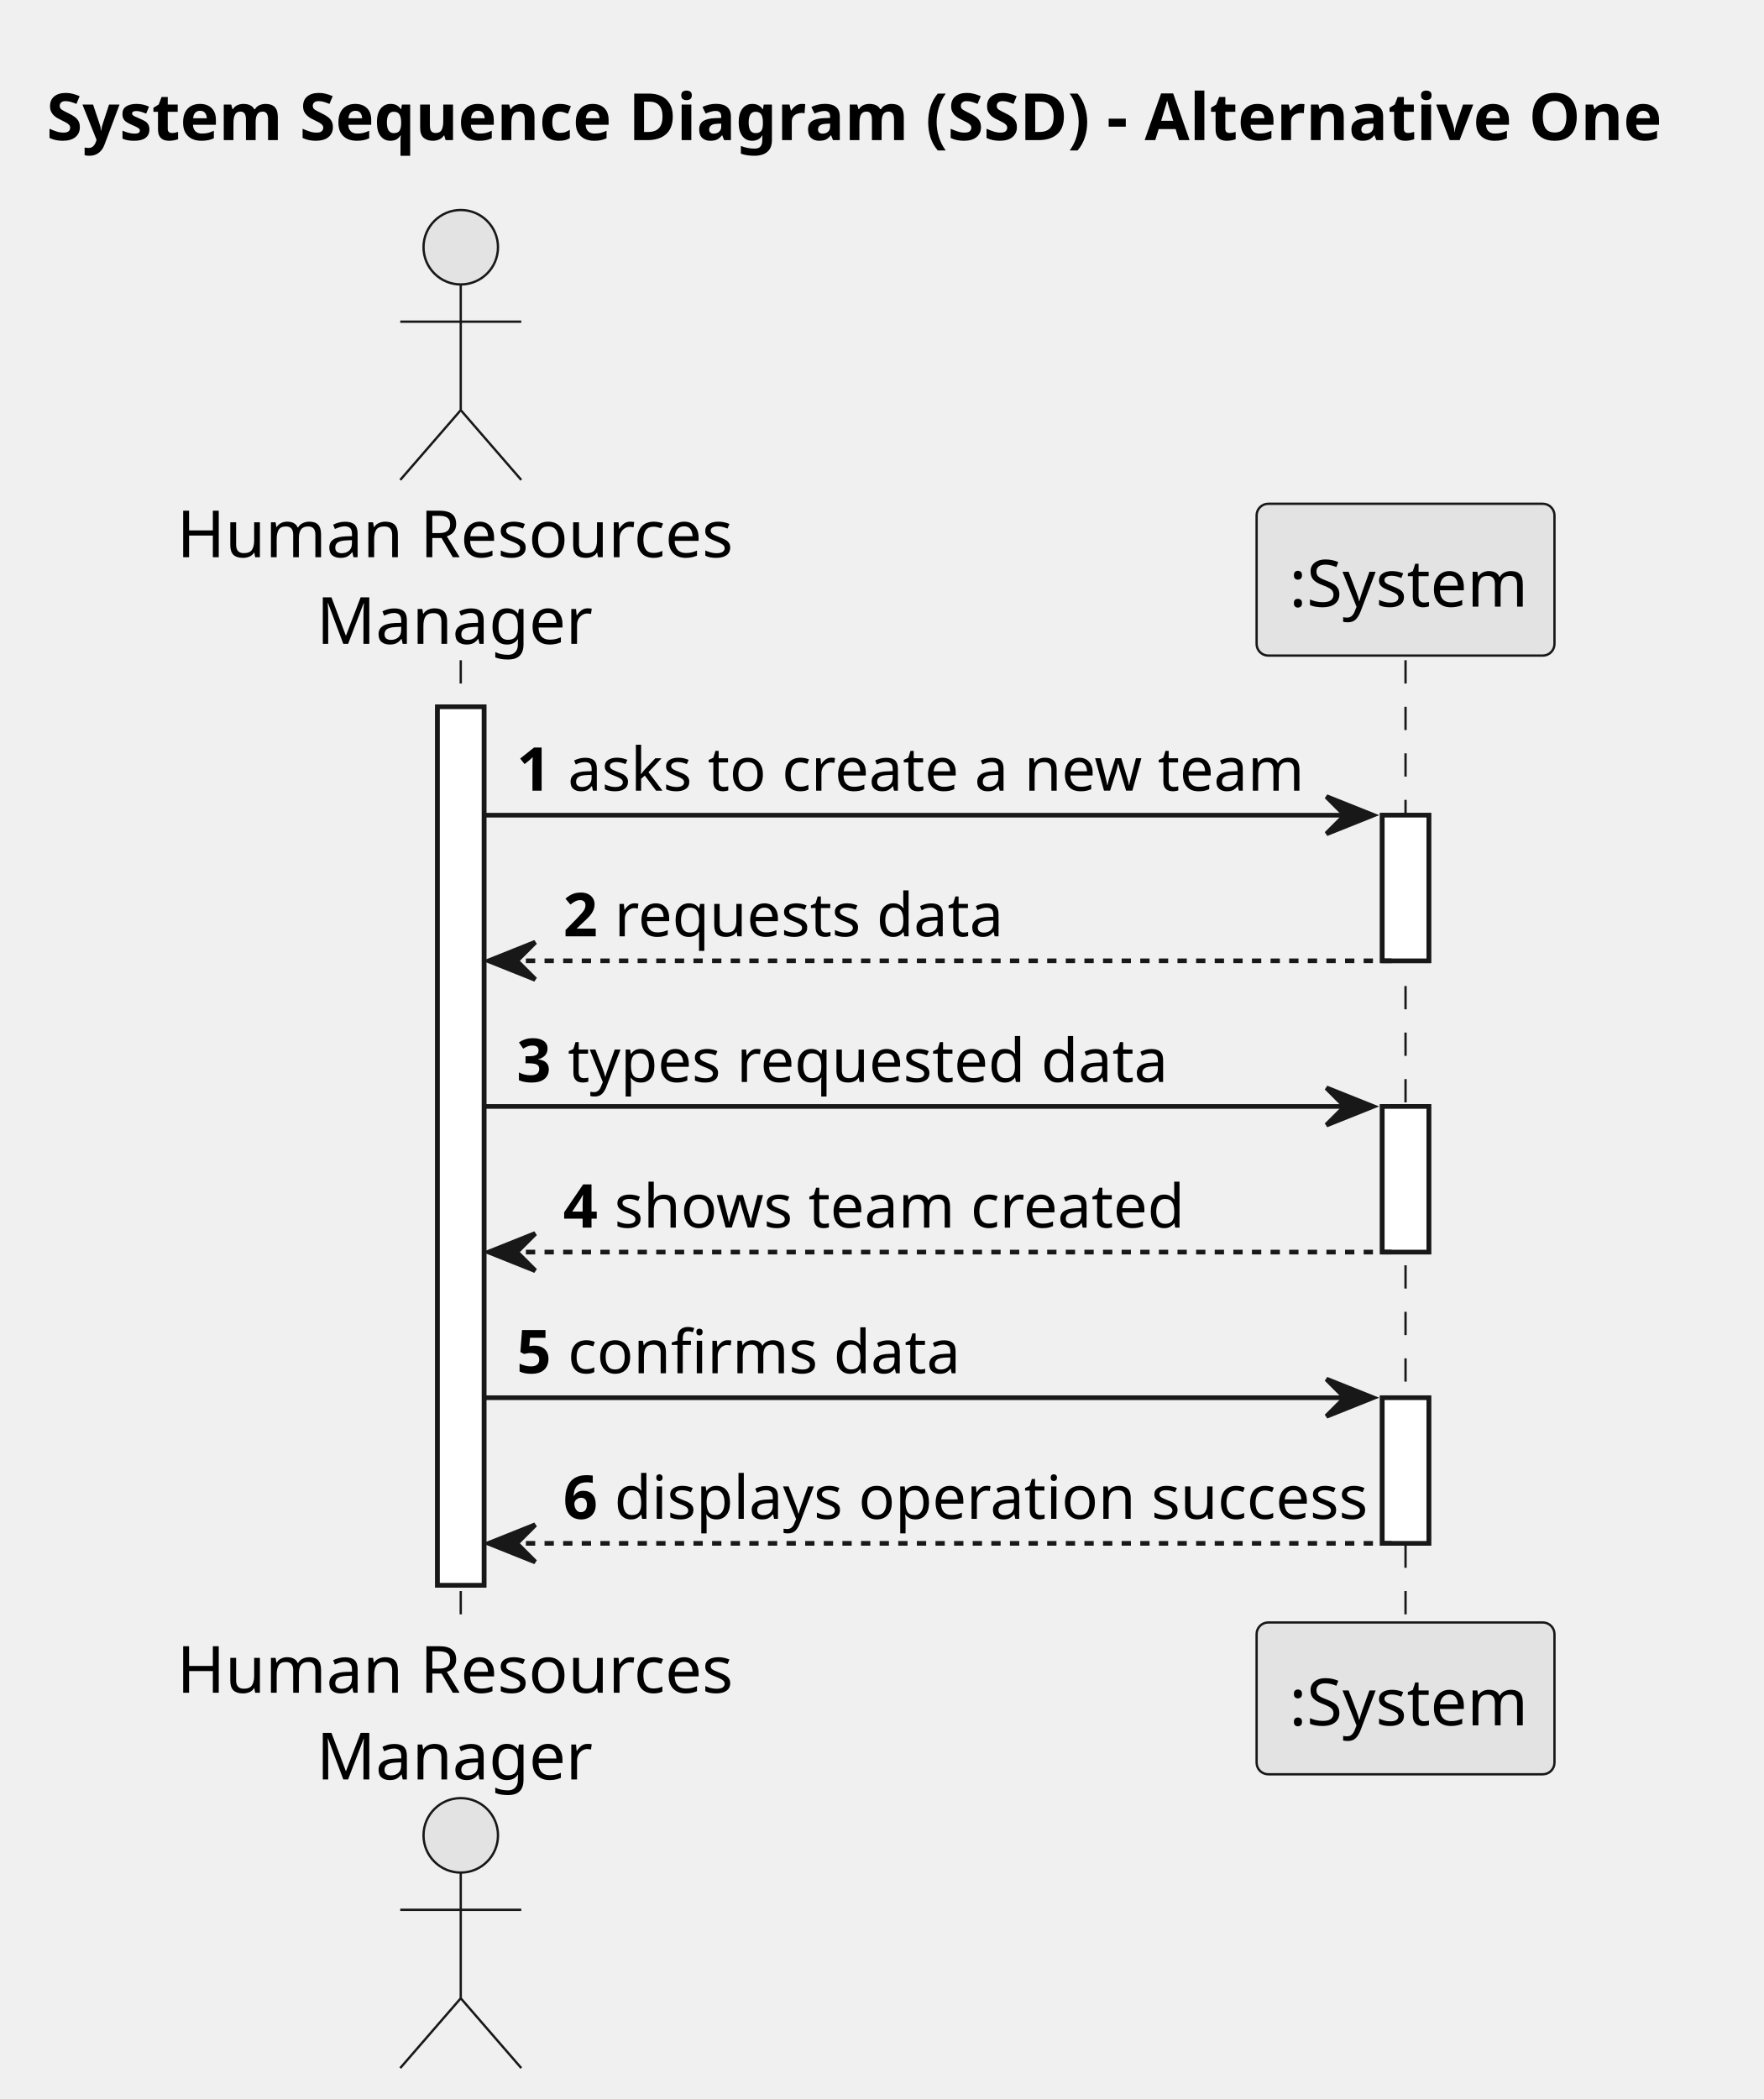
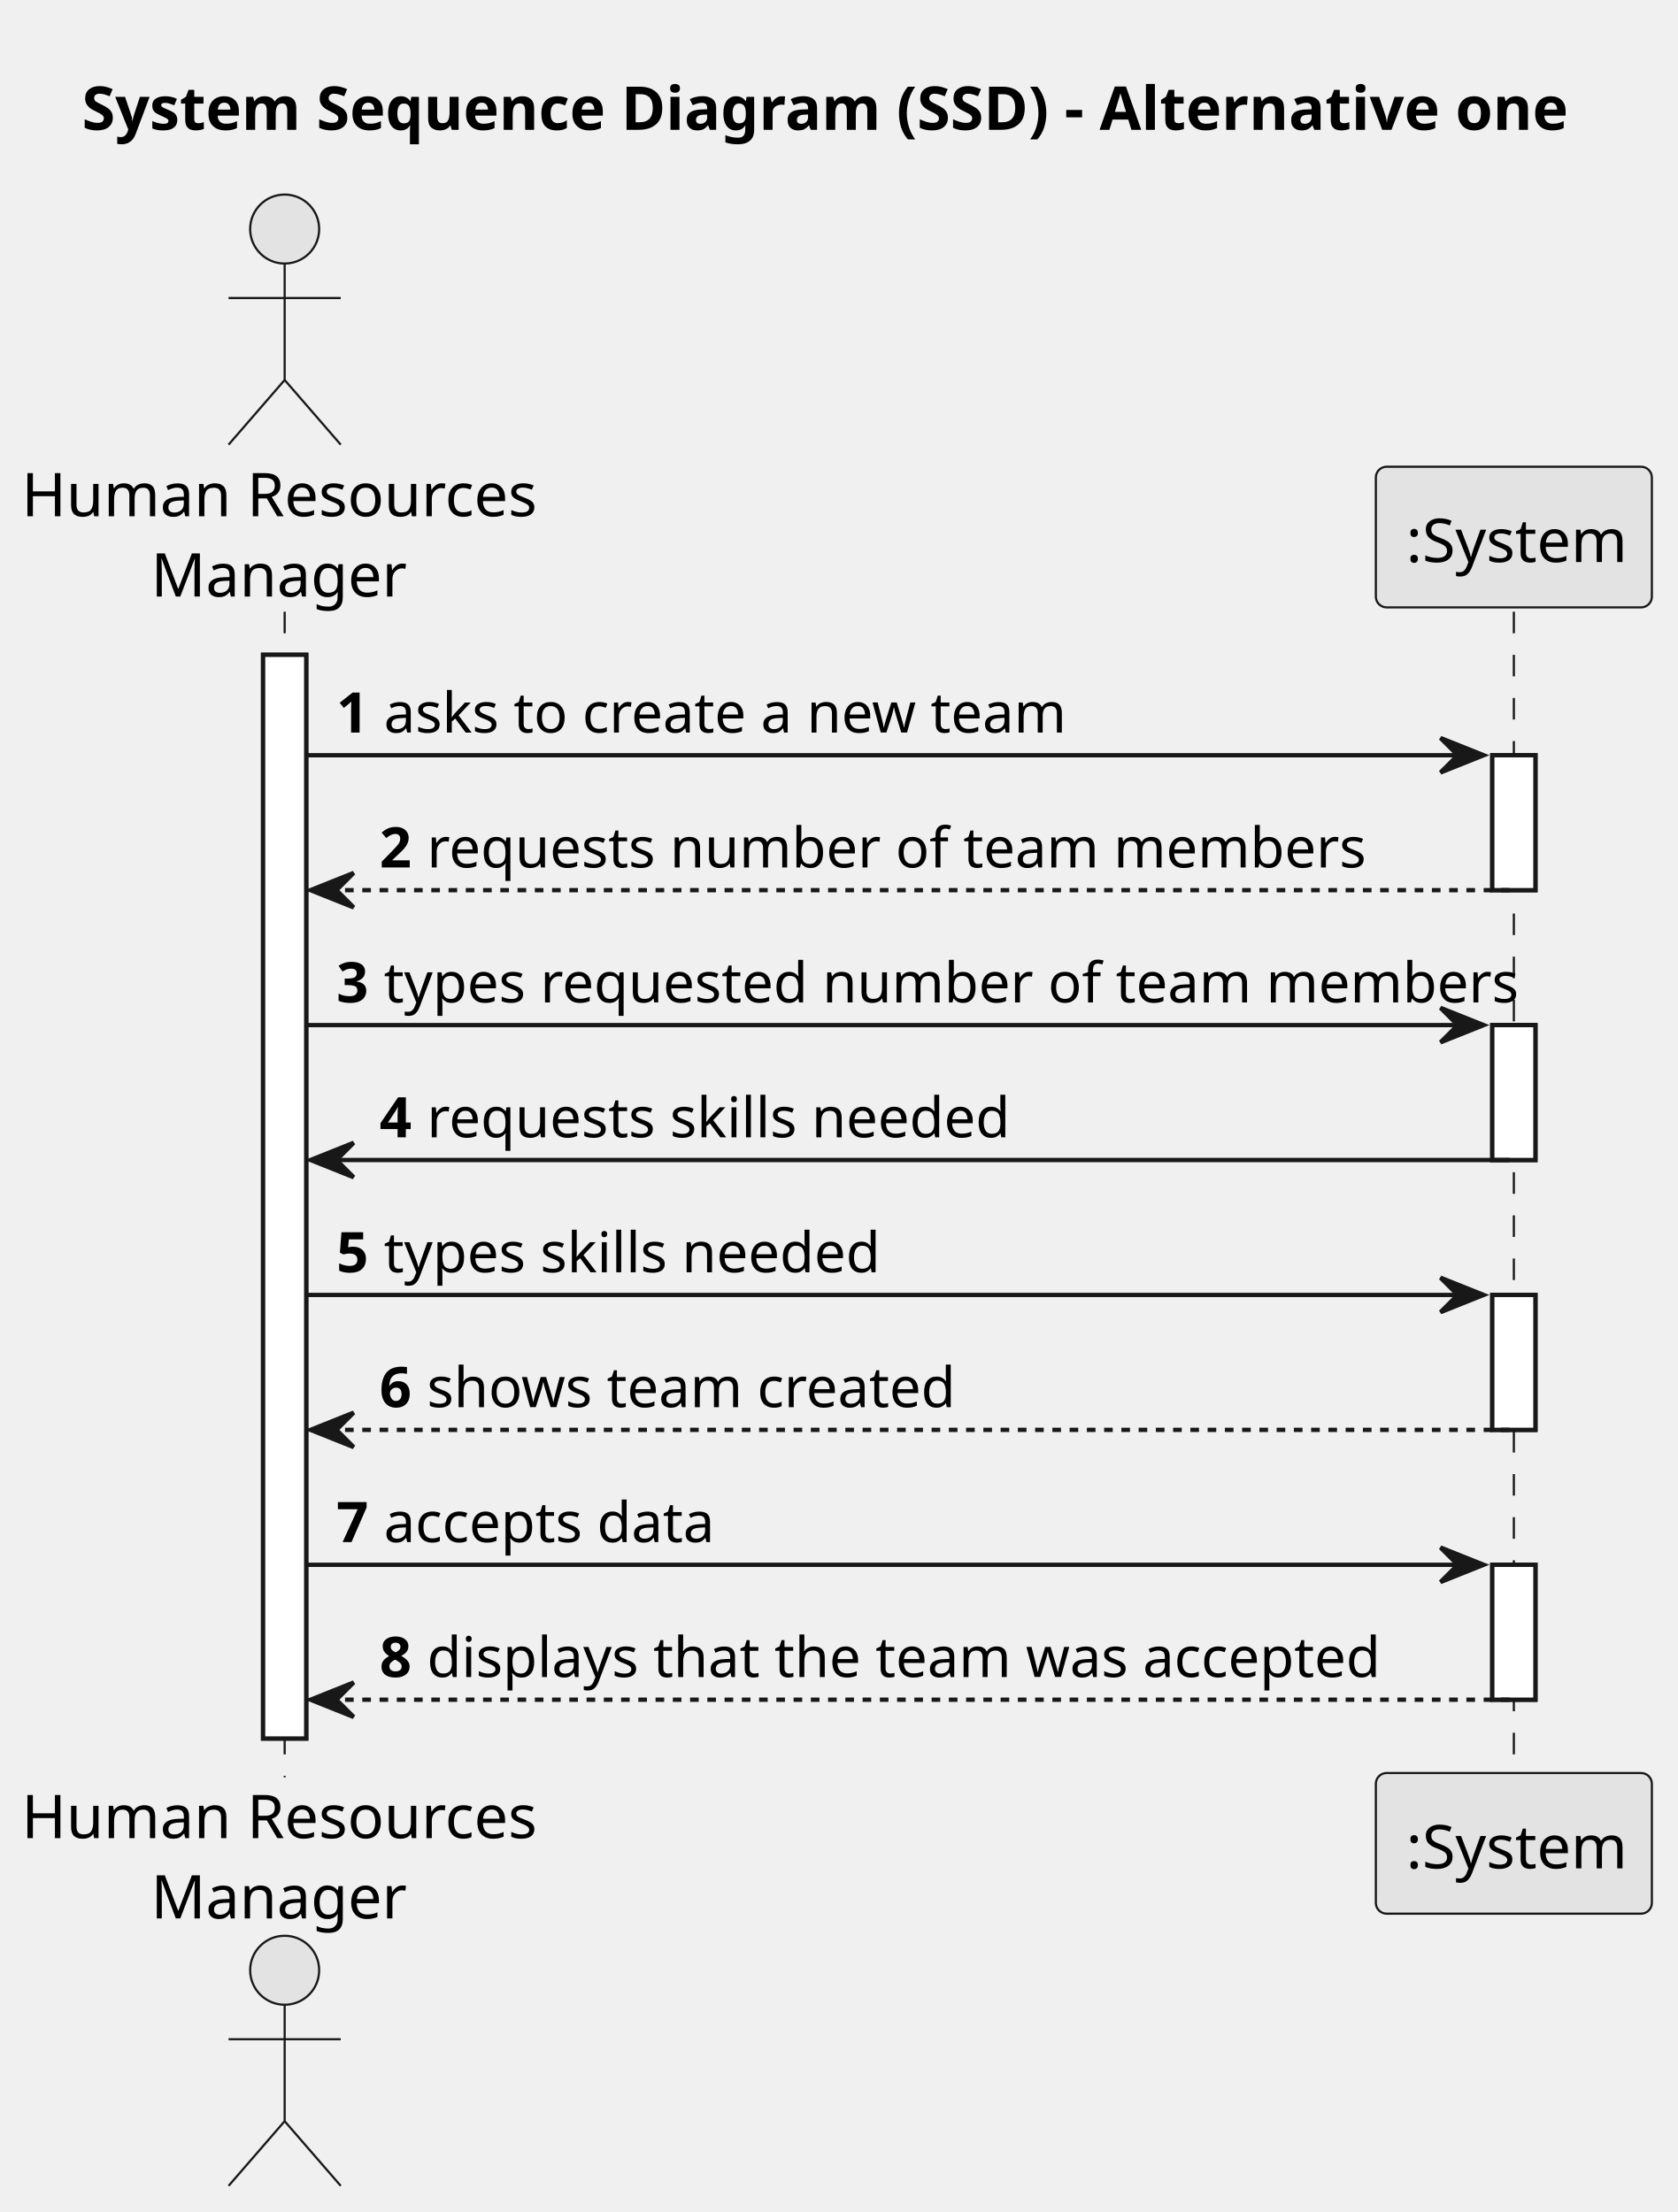
- <svg xmlns="http://www.w3.org/2000/svg" contentStyleType="text/css" height="451px" preserveAspectRatio="none" style="width:379px;height:451px;background:#FFFFFF;" version="1.1" viewBox="0 0 379 451" width="379px" zoomAndPan="magnify">
+ <svg xmlns="http://www.w3.org/2000/svg" contentStyleType="text/css" height="513px" preserveAspectRatio="none" style="width:389px;height:513px;background:#FFFFFF;" version="1.1" viewBox="0 0 389 513" width="389px" zoomAndPan="magnify">
  <defs />
  <g>
-     <text fill="#000000" font-family="sans-serif" font-size="14" font-weight="bold" lengthAdjust="spacing" textLength="351" x="10" y="30.107">System Sequence Diagram (SSD) - Alternative One</text>
-     <rect fill="#FFFFFF" height="188.746" style="stroke:#181818;stroke-width:1.0;" width="10" x="94" y="151.863" />
-     <rect fill="#FFFFFF" height="31.291" style="stroke:#181818;stroke-width:1.0;" width="10" x="297" y="175.154" />
-     <rect fill="#FFFFFF" height="31.291" style="stroke:#181818;stroke-width:1.0;" width="10" x="297" y="237.736" />
-     <rect fill="#FFFFFF" height="31.291" style="stroke:#181818;stroke-width:1.0;" width="10" x="297" y="300.318" />
-     <line style="stroke:#181818;stroke-width:0.5;stroke-dasharray:5.0,5.0;" x1="99" x2="99" y1="141.863" y2="349.609" />
-     <line style="stroke:#181818;stroke-width:0.5;stroke-dasharray:5.0,5.0;" x1="302" x2="302" y1="141.863" y2="349.609" />
-     <text fill="#000000" font-family="sans-serif" font-size="14" lengthAdjust="spacing" textLength="116" x="38" y="119.728">Human Resources</text>
-     <text fill="#000000" font-family="sans-serif" font-size="14" lengthAdjust="spacing" textLength="56" x="68" y="138.35">Manager</text>
-     <ellipse cx="99" cy="53.121" fill="#E3E3E3" rx="8" ry="8" style="stroke:#181818;stroke-width:0.5;" />
-     <path d="M99,61.121 L99,88.121 M86,69.121 L112,69.121 M99,88.121 L86,103.121 M99,88.121 L112,103.121 " fill="none" style="stroke:#181818;stroke-width:0.5;" />
-     <text fill="#000000" font-family="sans-serif" font-size="14" lengthAdjust="spacing" textLength="116" x="38" y="363.717">Human Resources</text>
-     <text fill="#000000" font-family="sans-serif" font-size="14" lengthAdjust="spacing" textLength="56" x="68" y="382.338">Manager</text>
-     <ellipse cx="99" cy="394.352" fill="#E3E3E3" rx="8" ry="8" style="stroke:#181818;stroke-width:0.5;" />
-     <path d="M99,402.352 L99,429.352 M86,410.352 L112,410.352 M99,429.352 L86,444.352 M99,429.352 L112,444.352 " fill="none" style="stroke:#181818;stroke-width:0.5;" />
-     <rect fill="#E3E3E3" height="32.621" rx="2.5" ry="2.5" style="stroke:#181818;stroke-width:0.5;" width="64" x="270" y="108.242" />
-     <text fill="#000000" font-family="sans-serif" font-size="14" lengthAdjust="spacing" textLength="50" x="277" y="130.35">:System</text>
-     <rect fill="#E3E3E3" height="32.621" rx="2.5" ry="2.5" style="stroke:#181818;stroke-width:0.5;" width="64" x="270" y="348.609" />
-     <text fill="#000000" font-family="sans-serif" font-size="14" lengthAdjust="spacing" textLength="50" x="277" y="370.717">:System</text>
-     <rect fill="#FFFFFF" height="188.746" style="stroke:#181818;stroke-width:1.0;" width="10" x="94" y="151.863" />
-     <rect fill="#FFFFFF" height="31.291" style="stroke:#181818;stroke-width:1.0;" width="10" x="297" y="175.154" />
-     <rect fill="#FFFFFF" height="31.291" style="stroke:#181818;stroke-width:1.0;" width="10" x="297" y="237.736" />
-     <rect fill="#FFFFFF" height="31.291" style="stroke:#181818;stroke-width:1.0;" width="10" x="297" y="300.318" />
-     <polygon fill="#181818" points="285,171.154,295,175.154,285,179.154,289,175.154" style="stroke:#181818;stroke-width:1.0;" />
-     <line style="stroke:#181818;stroke-width:1.0;" x1="104" x2="291" y1="175.154" y2="175.154" />
-     <text fill="#000000" font-family="sans-serif" font-size="13" font-weight="bold" lengthAdjust="spacing" textLength="7" x="111" y="169.892">1</text>
-     <text fill="#000000" font-family="sans-serif" font-size="13" lengthAdjust="spacing" textLength="154" x="122" y="169.892">asks to create a new team</text>
-     <polygon fill="#181818" points="115,202.445,105,206.445,115,210.445,111,206.445" style="stroke:#181818;stroke-width:1.0;" />
-     <line style="stroke:#181818;stroke-width:1.0;stroke-dasharray:2.0,2.0;" x1="109" x2="301" y1="206.445" y2="206.445" />
-     <text fill="#000000" font-family="sans-serif" font-size="13" font-weight="bold" lengthAdjust="spacing" textLength="7" x="121" y="201.183">2</text>
-     <text fill="#000000" font-family="sans-serif" font-size="13" lengthAdjust="spacing" textLength="79" x="132" y="201.183">requests data</text>
-     <polygon fill="#181818" points="285,233.736,295,237.736,285,241.736,289,237.736" style="stroke:#181818;stroke-width:1.0;" />
-     <line style="stroke:#181818;stroke-width:1.0;" x1="104" x2="291" y1="237.736" y2="237.736" />
-     <text fill="#000000" font-family="sans-serif" font-size="13" font-weight="bold" lengthAdjust="spacing" textLength="7" x="111" y="232.474">3</text>
-     <text fill="#000000" font-family="sans-serif" font-size="13" lengthAdjust="spacing" textLength="122" x="122" y="232.474">types requested data</text>
-     <polygon fill="#181818" points="115,265.027,105,269.027,115,273.027,111,269.027" style="stroke:#181818;stroke-width:1.0;" />
-     <line style="stroke:#181818;stroke-width:1.0;stroke-dasharray:2.0,2.0;" x1="109" x2="301" y1="269.027" y2="269.027" />
-     <text fill="#000000" font-family="sans-serif" font-size="13" font-weight="bold" lengthAdjust="spacing" textLength="7" x="121" y="263.765">4</text>
-     <text fill="#000000" font-family="sans-serif" font-size="13" lengthAdjust="spacing" textLength="117" x="132" y="263.765">shows team created</text>
-     <polygon fill="#181818" points="285,296.318,295,300.318,285,304.318,289,300.318" style="stroke:#181818;stroke-width:1.0;" />
-     <line style="stroke:#181818;stroke-width:1.0;" x1="104" x2="291" y1="300.318" y2="300.318" />
-     <text fill="#000000" font-family="sans-serif" font-size="13" font-weight="bold" lengthAdjust="spacing" textLength="7" x="111" y="295.056">5</text>
-     <text fill="#000000" font-family="sans-serif" font-size="13" lengthAdjust="spacing" textLength="78" x="122" y="295.056">confirms data</text>
-     <polygon fill="#181818" points="115,327.609,105,331.609,115,335.609,111,331.609" style="stroke:#181818;stroke-width:1.0;" />
-     <line style="stroke:#181818;stroke-width:1.0;stroke-dasharray:2.0,2.0;" x1="109" x2="301" y1="331.609" y2="331.609" />
-     <text fill="#000000" font-family="sans-serif" font-size="13" font-weight="bold" lengthAdjust="spacing" textLength="7" x="121" y="326.347">6</text>
-     <text fill="#000000" font-family="sans-serif" font-size="13" lengthAdjust="spacing" textLength="158" x="132" y="326.347">displays operation success</text>
+     <text fill="#000000" font-family="sans-serif" font-size="14" font-weight="bold" lengthAdjust="spacing" textLength="349" x="19" y="30.107">System Sequence Diagram (SSD) - Alternative one</text>
+     <rect fill="#FFFFFF" height="251.328" style="stroke:#181818;stroke-width:1.0;" width="10" x="61" y="151.863" />
+     <rect fill="#FFFFFF" height="31.291" style="stroke:#181818;stroke-width:1.0;" width="10" x="346" y="175.154" />
+     <rect fill="#FFFFFF" height="31.291" style="stroke:#181818;stroke-width:1.0;" width="10" x="346" y="237.736" />
+     <rect fill="#FFFFFF" height="31.291" style="stroke:#181818;stroke-width:1.0;" width="10" x="346" y="300.318" />
+     <rect fill="#FFFFFF" height="31.291" style="stroke:#181818;stroke-width:1.0;" width="10" x="346" y="362.9" />
+     <line style="stroke:#181818;stroke-width:0.5;stroke-dasharray:5.0,5.0;" x1="66" x2="66" y1="141.863" y2="412.191" />
+     <line style="stroke:#181818;stroke-width:0.5;stroke-dasharray:5.0,5.0;" x1="351" x2="351" y1="141.863" y2="412.191" />
+     <text fill="#000000" font-family="sans-serif" font-size="14" lengthAdjust="spacing" textLength="116" x="5" y="119.728">Human Resources</text>
+     <text fill="#000000" font-family="sans-serif" font-size="14" lengthAdjust="spacing" textLength="56" x="35" y="138.35">Manager</text>
+     <ellipse cx="66" cy="53.121" fill="#E3E3E3" rx="8" ry="8" style="stroke:#181818;stroke-width:0.5;" />
+     <path d="M66,61.121 L66,88.121 M53,69.121 L79,69.121 M66,88.121 L53,103.121 M66,88.121 L79,103.121 " fill="none" style="stroke:#181818;stroke-width:0.5;" />
+     <text fill="#000000" font-family="sans-serif" font-size="14" lengthAdjust="spacing" textLength="116" x="5" y="426.299">Human Resources</text>
+     <text fill="#000000" font-family="sans-serif" font-size="14" lengthAdjust="spacing" textLength="56" x="35" y="444.92">Manager</text>
+     <ellipse cx="66" cy="456.934" fill="#E3E3E3" rx="8" ry="8" style="stroke:#181818;stroke-width:0.5;" />
+     <path d="M66,464.934 L66,491.934 M53,472.934 L79,472.934 M66,491.934 L53,506.934 M66,491.934 L79,506.934 " fill="none" style="stroke:#181818;stroke-width:0.5;" />
+     <rect fill="#E3E3E3" height="32.621" rx="2.5" ry="2.5" style="stroke:#181818;stroke-width:0.5;" width="64" x="319" y="108.242" />
+     <text fill="#000000" font-family="sans-serif" font-size="14" lengthAdjust="spacing" textLength="50" x="326" y="130.35">:System</text>
+     <rect fill="#E3E3E3" height="32.621" rx="2.5" ry="2.5" style="stroke:#181818;stroke-width:0.5;" width="64" x="319" y="411.191" />
+     <text fill="#000000" font-family="sans-serif" font-size="14" lengthAdjust="spacing" textLength="50" x="326" y="433.299">:System</text>
+     <rect fill="#FFFFFF" height="251.328" style="stroke:#181818;stroke-width:1.0;" width="10" x="61" y="151.863" />
+     <rect fill="#FFFFFF" height="31.291" style="stroke:#181818;stroke-width:1.0;" width="10" x="346" y="175.154" />
+     <rect fill="#FFFFFF" height="31.291" style="stroke:#181818;stroke-width:1.0;" width="10" x="346" y="237.736" />
+     <rect fill="#FFFFFF" height="31.291" style="stroke:#181818;stroke-width:1.0;" width="10" x="346" y="300.318" />
+     <rect fill="#FFFFFF" height="31.291" style="stroke:#181818;stroke-width:1.0;" width="10" x="346" y="362.9" />
+     <polygon fill="#181818" points="334,171.154,344,175.154,334,179.154,338,175.154" style="stroke:#181818;stroke-width:1.0;" />
+     <line style="stroke:#181818;stroke-width:1.0;" x1="71" x2="340" y1="175.154" y2="175.154" />
+     <text fill="#000000" font-family="sans-serif" font-size="13" font-weight="bold" lengthAdjust="spacing" textLength="7" x="78" y="169.892">1</text>
+     <text fill="#000000" font-family="sans-serif" font-size="13" lengthAdjust="spacing" textLength="154" x="89" y="169.892">asks to create a new team</text>
+     <polygon fill="#181818" points="82,202.445,72,206.445,82,210.445,78,206.445" style="stroke:#181818;stroke-width:1.0;" />
+     <line style="stroke:#181818;stroke-width:1.0;stroke-dasharray:2.0,2.0;" x1="76" x2="350" y1="206.445" y2="206.445" />
+     <text fill="#000000" font-family="sans-serif" font-size="13" font-weight="bold" lengthAdjust="spacing" textLength="7" x="88" y="201.183">2</text>
+     <text fill="#000000" font-family="sans-serif" font-size="13" lengthAdjust="spacing" textLength="202" x="99" y="201.183">requests number of team members</text>
+     <polygon fill="#181818" points="334,233.736,344,237.736,334,241.736,338,237.736" style="stroke:#181818;stroke-width:1.0;" />
+     <line style="stroke:#181818;stroke-width:1.0;" x1="71" x2="340" y1="237.736" y2="237.736" />
+     <text fill="#000000" font-family="sans-serif" font-size="13" font-weight="bold" lengthAdjust="spacing" textLength="7" x="78" y="232.474">3</text>
+     <text fill="#000000" font-family="sans-serif" font-size="13" lengthAdjust="spacing" textLength="245" x="89" y="232.474">types requested number of team members</text>
+     <polygon fill="#181818" points="82,265.027,72,269.027,82,273.027,78,269.027" style="stroke:#181818;stroke-width:1.0;" />
+     <line style="stroke:#181818;stroke-width:1.0;" x1="76" x2="350" y1="269.027" y2="269.027" />
+     <text fill="#000000" font-family="sans-serif" font-size="13" font-weight="bold" lengthAdjust="spacing" textLength="7" x="88" y="263.765">4</text>
+     <text fill="#000000" font-family="sans-serif" font-size="13" lengthAdjust="spacing" textLength="130" x="99" y="263.765">requests skills needed</text>
+     <polygon fill="#181818" points="334,296.318,344,300.318,334,304.318,338,300.318" style="stroke:#181818;stroke-width:1.0;" />
+     <line style="stroke:#181818;stroke-width:1.0;" x1="71" x2="340" y1="300.318" y2="300.318" />
+     <text fill="#000000" font-family="sans-serif" font-size="13" font-weight="bold" lengthAdjust="spacing" textLength="7" x="78" y="295.056">5</text>
+     <text fill="#000000" font-family="sans-serif" font-size="13" lengthAdjust="spacing" textLength="112" x="89" y="295.056">types skills needed</text>
+     <polygon fill="#181818" points="82,327.609,72,331.609,82,335.609,78,331.609" style="stroke:#181818;stroke-width:1.0;" />
+     <line style="stroke:#181818;stroke-width:1.0;stroke-dasharray:2.0,2.0;" x1="76" x2="350" y1="331.609" y2="331.609" />
+     <text fill="#000000" font-family="sans-serif" font-size="13" font-weight="bold" lengthAdjust="spacing" textLength="7" x="88" y="326.347">6</text>
+     <text fill="#000000" font-family="sans-serif" font-size="13" lengthAdjust="spacing" textLength="117" x="99" y="326.347">shows team created</text>
+     <polygon fill="#181818" points="334,358.9,344,362.9,334,366.9,338,362.9" style="stroke:#181818;stroke-width:1.0;" />
+     <line style="stroke:#181818;stroke-width:1.0;" x1="71" x2="340" y1="362.9" y2="362.9" />
+     <text fill="#000000" font-family="sans-serif" font-size="13" font-weight="bold" lengthAdjust="spacing" textLength="7" x="78" y="357.638">7</text>
+     <text fill="#000000" font-family="sans-serif" font-size="13" lengthAdjust="spacing" textLength="75" x="89" y="357.638">accepts data</text>
+     <polygon fill="#181818" points="82,390.191,72,394.191,82,398.191,78,394.191" style="stroke:#181818;stroke-width:1.0;" />
+     <line style="stroke:#181818;stroke-width:1.0;stroke-dasharray:2.0,2.0;" x1="76" x2="350" y1="394.191" y2="394.191" />
+     <text fill="#000000" font-family="sans-serif" font-size="13" font-weight="bold" lengthAdjust="spacing" textLength="7" x="88" y="388.929">8</text>
+     <text fill="#000000" font-family="sans-serif" font-size="13" lengthAdjust="spacing" textLength="213" x="99" y="388.929">displays that the team was accepted</text>
  </g>
</svg>
